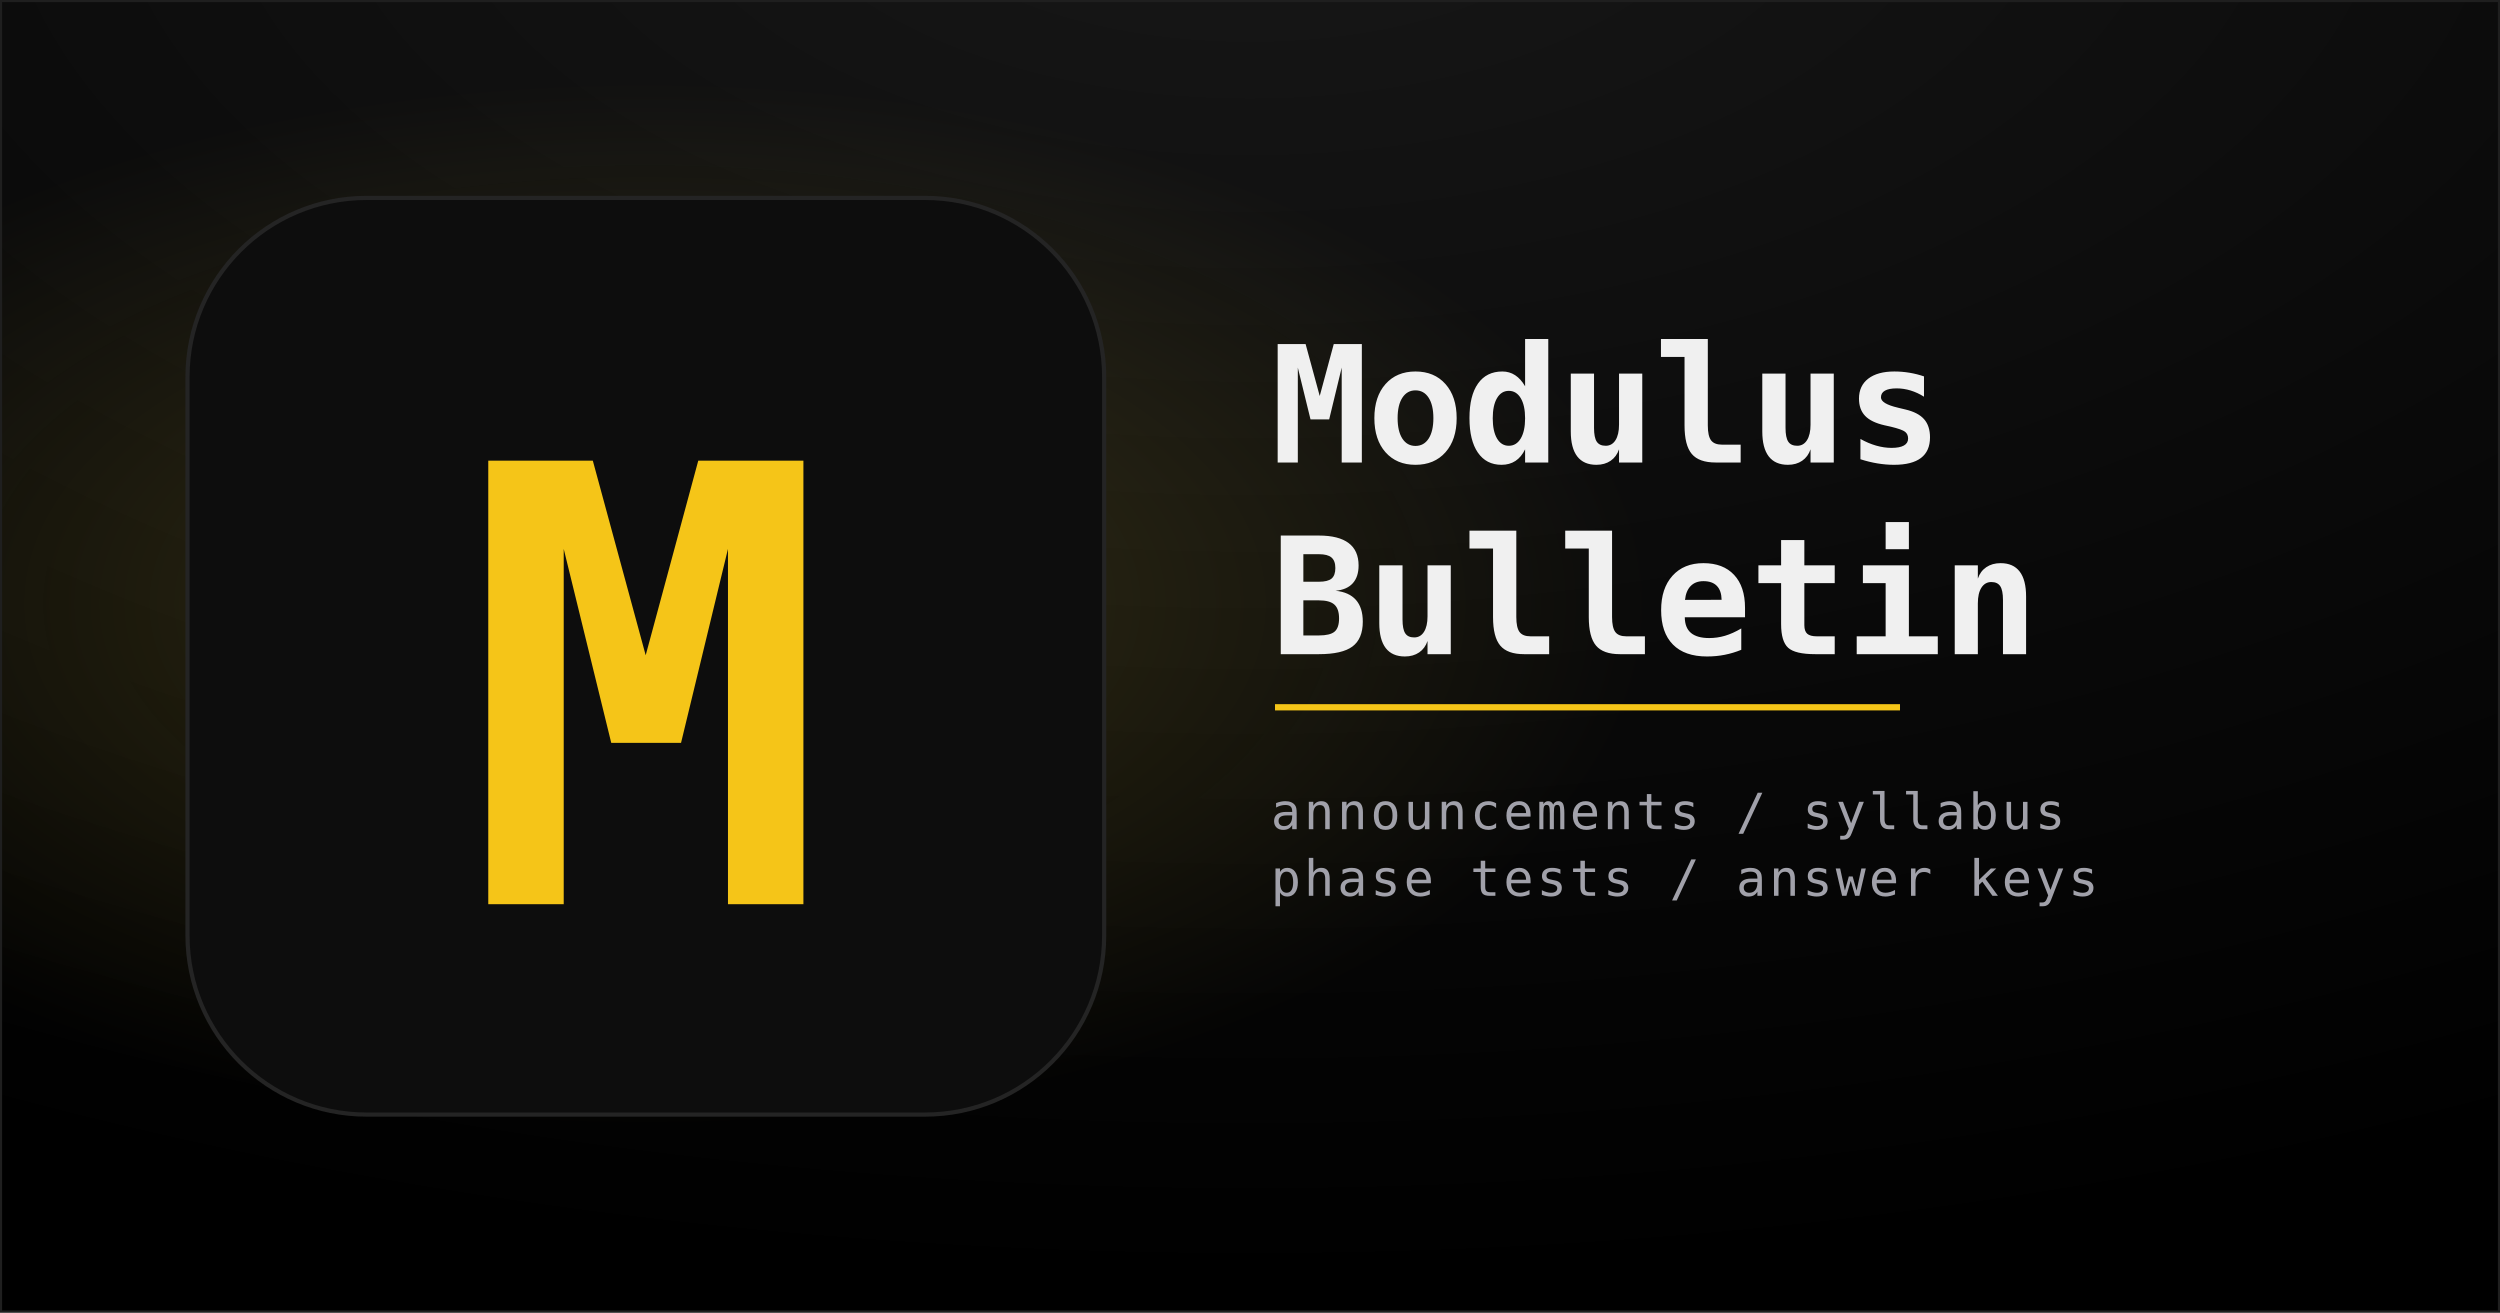
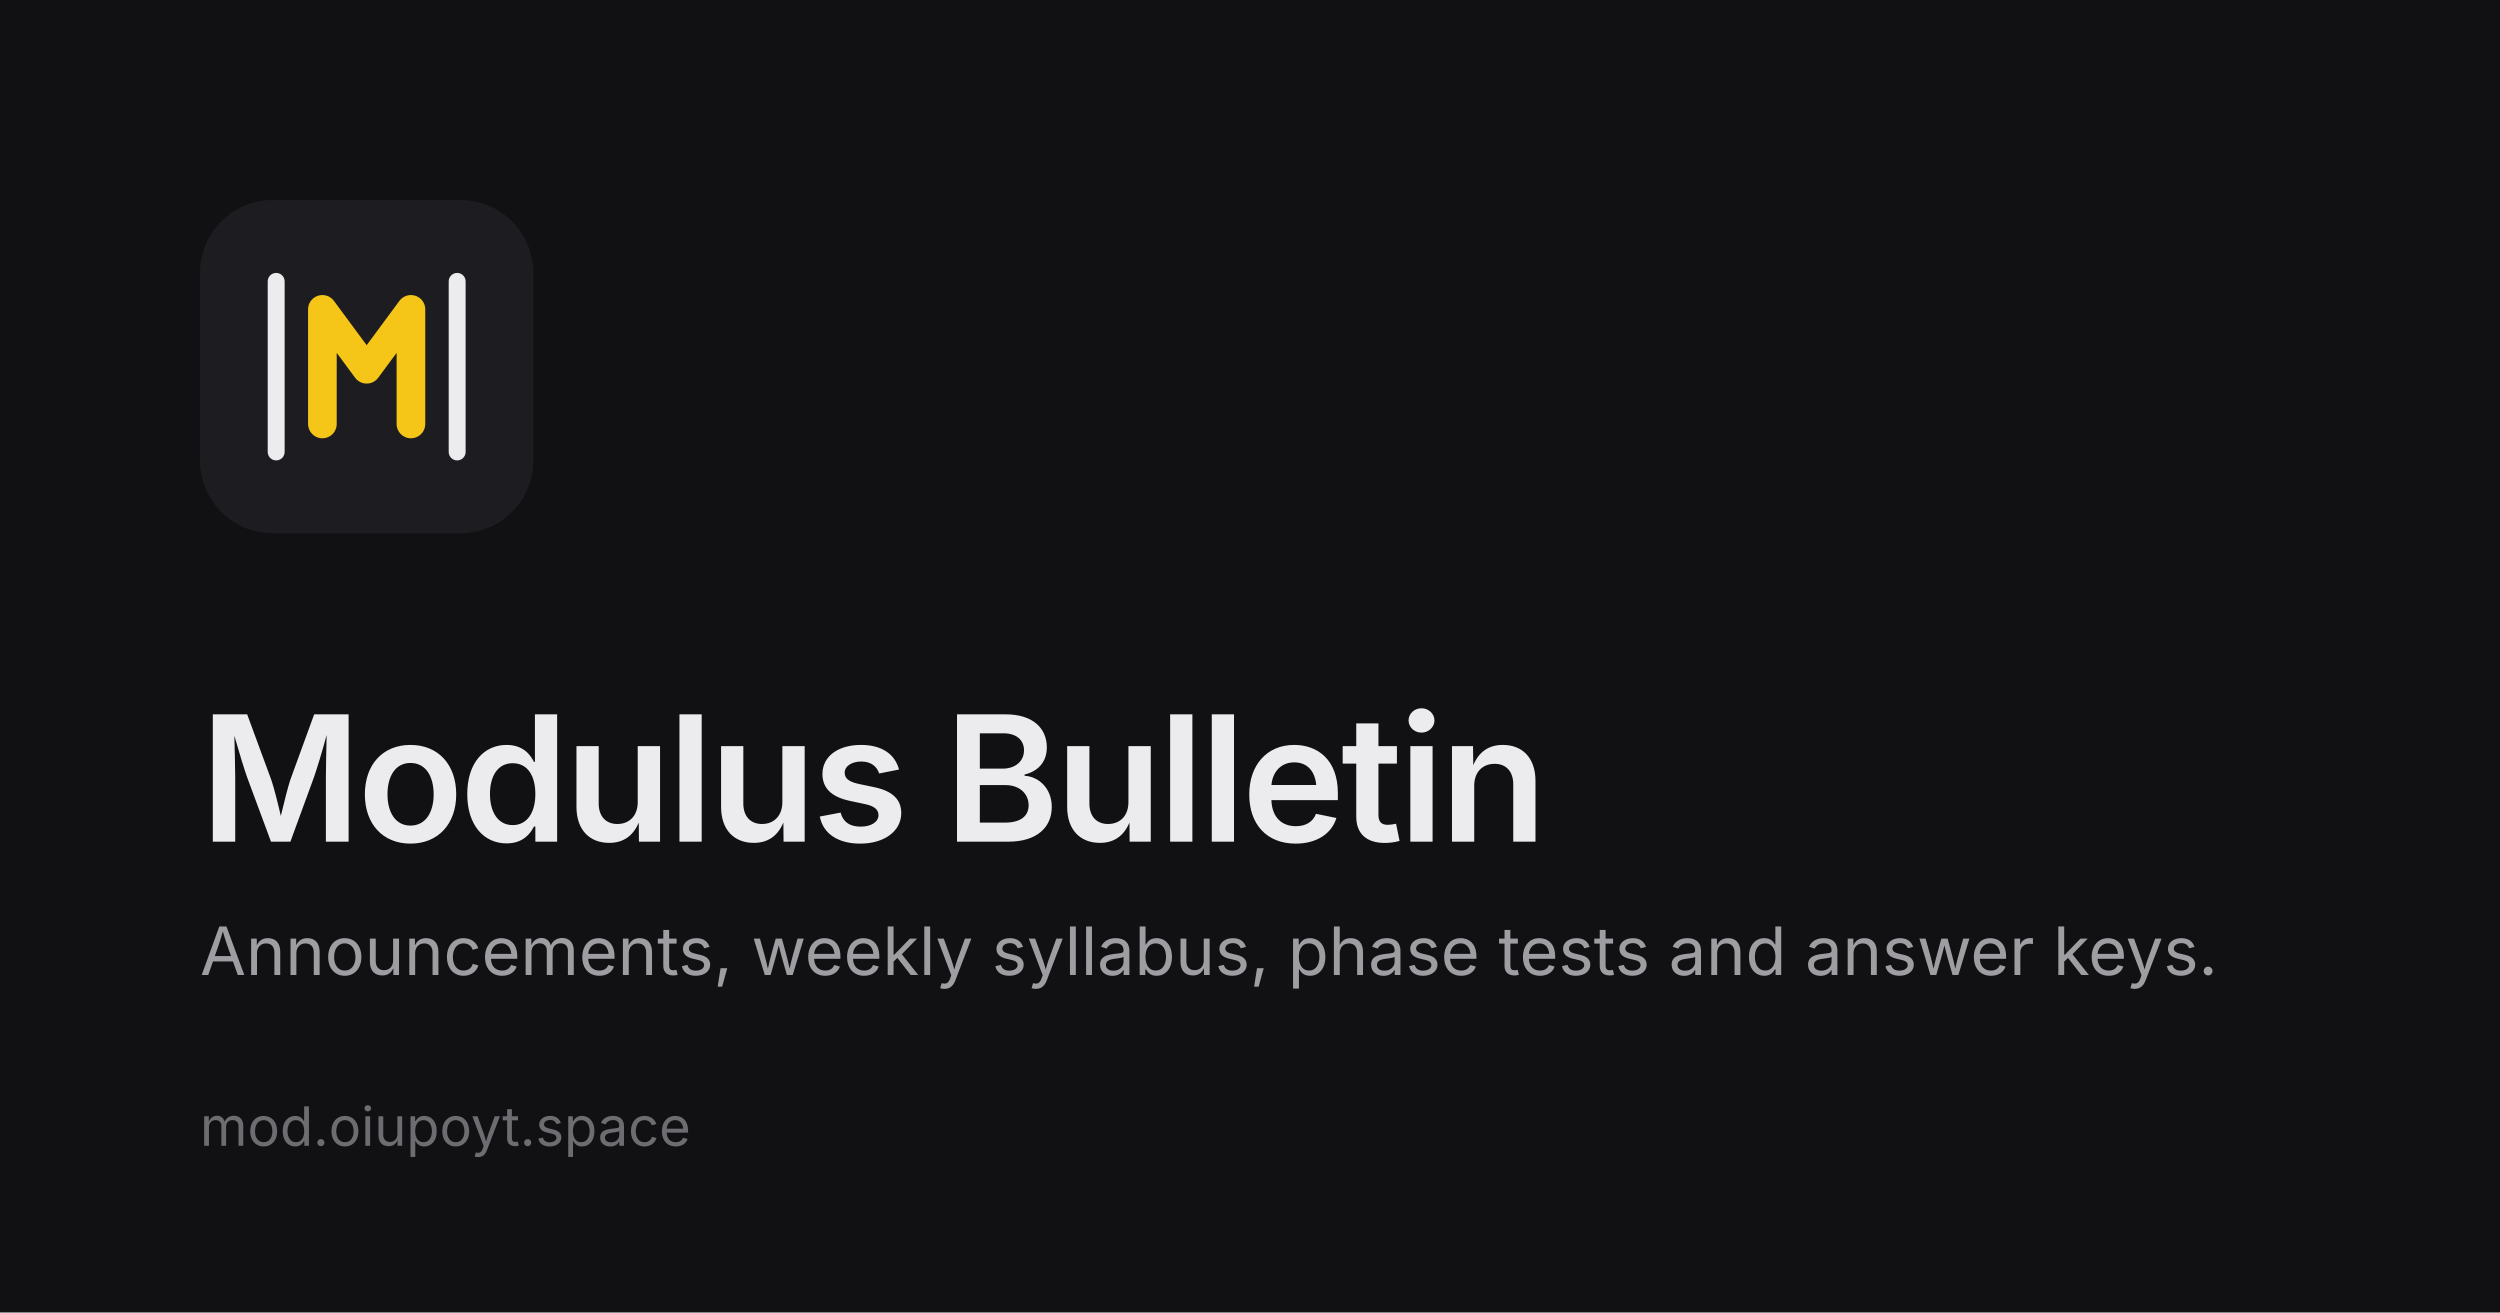
<svg xmlns="http://www.w3.org/2000/svg" viewBox="0 0 1200 630" width="1200" height="630">
-   <defs>
-     <radialGradient id="bg" cx="50%" cy="-12%" r="110%">
-       <stop offset="0%" stop-color="#181818" />
-       <stop offset="55%" stop-color="#0a0a0a" />
-       <stop offset="100%" stop-color="#000000" />
-     </radialGradient>
-     <radialGradient id="glow" cx="26%" cy="46%" r="40%">
-       <stop offset="0%" stop-color="#fde047" stop-opacity="0.18" />
-       <stop offset="100%" stop-color="#fde047" stop-opacity="0" />
-     </radialGradient>
-   </defs>
-   <rect width="1200" height="630" fill="url(#bg)" />
-   <rect width="1200" height="630" fill="url(#glow)" />
-   <rect x="0.5" y="0.5" width="1199" height="629" fill="none" stroke="#1f1f1f" stroke-width="1" />
-   <g transform="translate(90,95)">
-     <rect width="440" height="440" rx="86" fill="#0d0d0d" stroke="#242424" stroke-width="2" />
-     <text x="220" y="339" font-family="'JetBrainsMono Nerd Font', 'JetBrains Mono', monospace" font-weight="800" font-size="292" text-anchor="middle" fill="#f5c518">M</text>
+   <rect width="1200" height="630" fill="#111113" />
+   <g transform="translate(96 96) scale(0.3125)">
+     <rect width="512" height="512" rx="112" fill="#1d1d21" />
+     <rect x="104" y="112" width="26" height="288" rx="13" fill="#ececee" />
+     <rect x="382" y="112" width="26" height="288" rx="13" fill="#ececee" />
+     <path d="M188 344V168l68 92 68-92v176" fill="none" stroke="#f5c518" stroke-width="44" stroke-linecap="round" stroke-linejoin="round" />
  </g>
-   <g transform="translate(610,222)" font-family="'JetBrainsMono Nerd Font', 'JetBrains Mono', monospace">
-     <text x="0" y="0" font-size="78" font-weight="800" fill="#f0f0f0" letter-spacing="-1">Modulus</text>
-     <text x="0" y="92" font-size="78" font-weight="800" fill="#f0f0f0" letter-spacing="-1">Bulletin</text>
-     <rect x="2" y="116" width="300" height="3" fill="#f5c518" />
-     <text x="0" y="176" font-size="24" font-weight="400" fill="#a1a1aa" letter-spacing="1.5">announcements / syllabus</text>
-     <text x="0" y="208" font-size="24" font-weight="400" fill="#a1a1aa" letter-spacing="1.5">phase tests / answer keys</text>
-   </g>
+   <text x="96" y="404" fill="#ececee" font-family="Segoe UI, Inter, Helvetica Neue, Arial, sans-serif" font-size="84" font-weight="600" letter-spacing="-2">Modulus Bulletin</text>
+   <text x="96" y="468" fill="#9d9da2" font-family="Segoe UI, Inter, Helvetica Neue, Arial, sans-serif" font-size="32">Announcements, weekly syllabus, phase tests and answer keys.</text>
+   <text x="96" y="550" fill="#6c6c71" font-family="Segoe UI, Inter, Helvetica Neue, Arial, sans-serif" font-size="26">mod.oiupoyt.space</text>
</svg>
